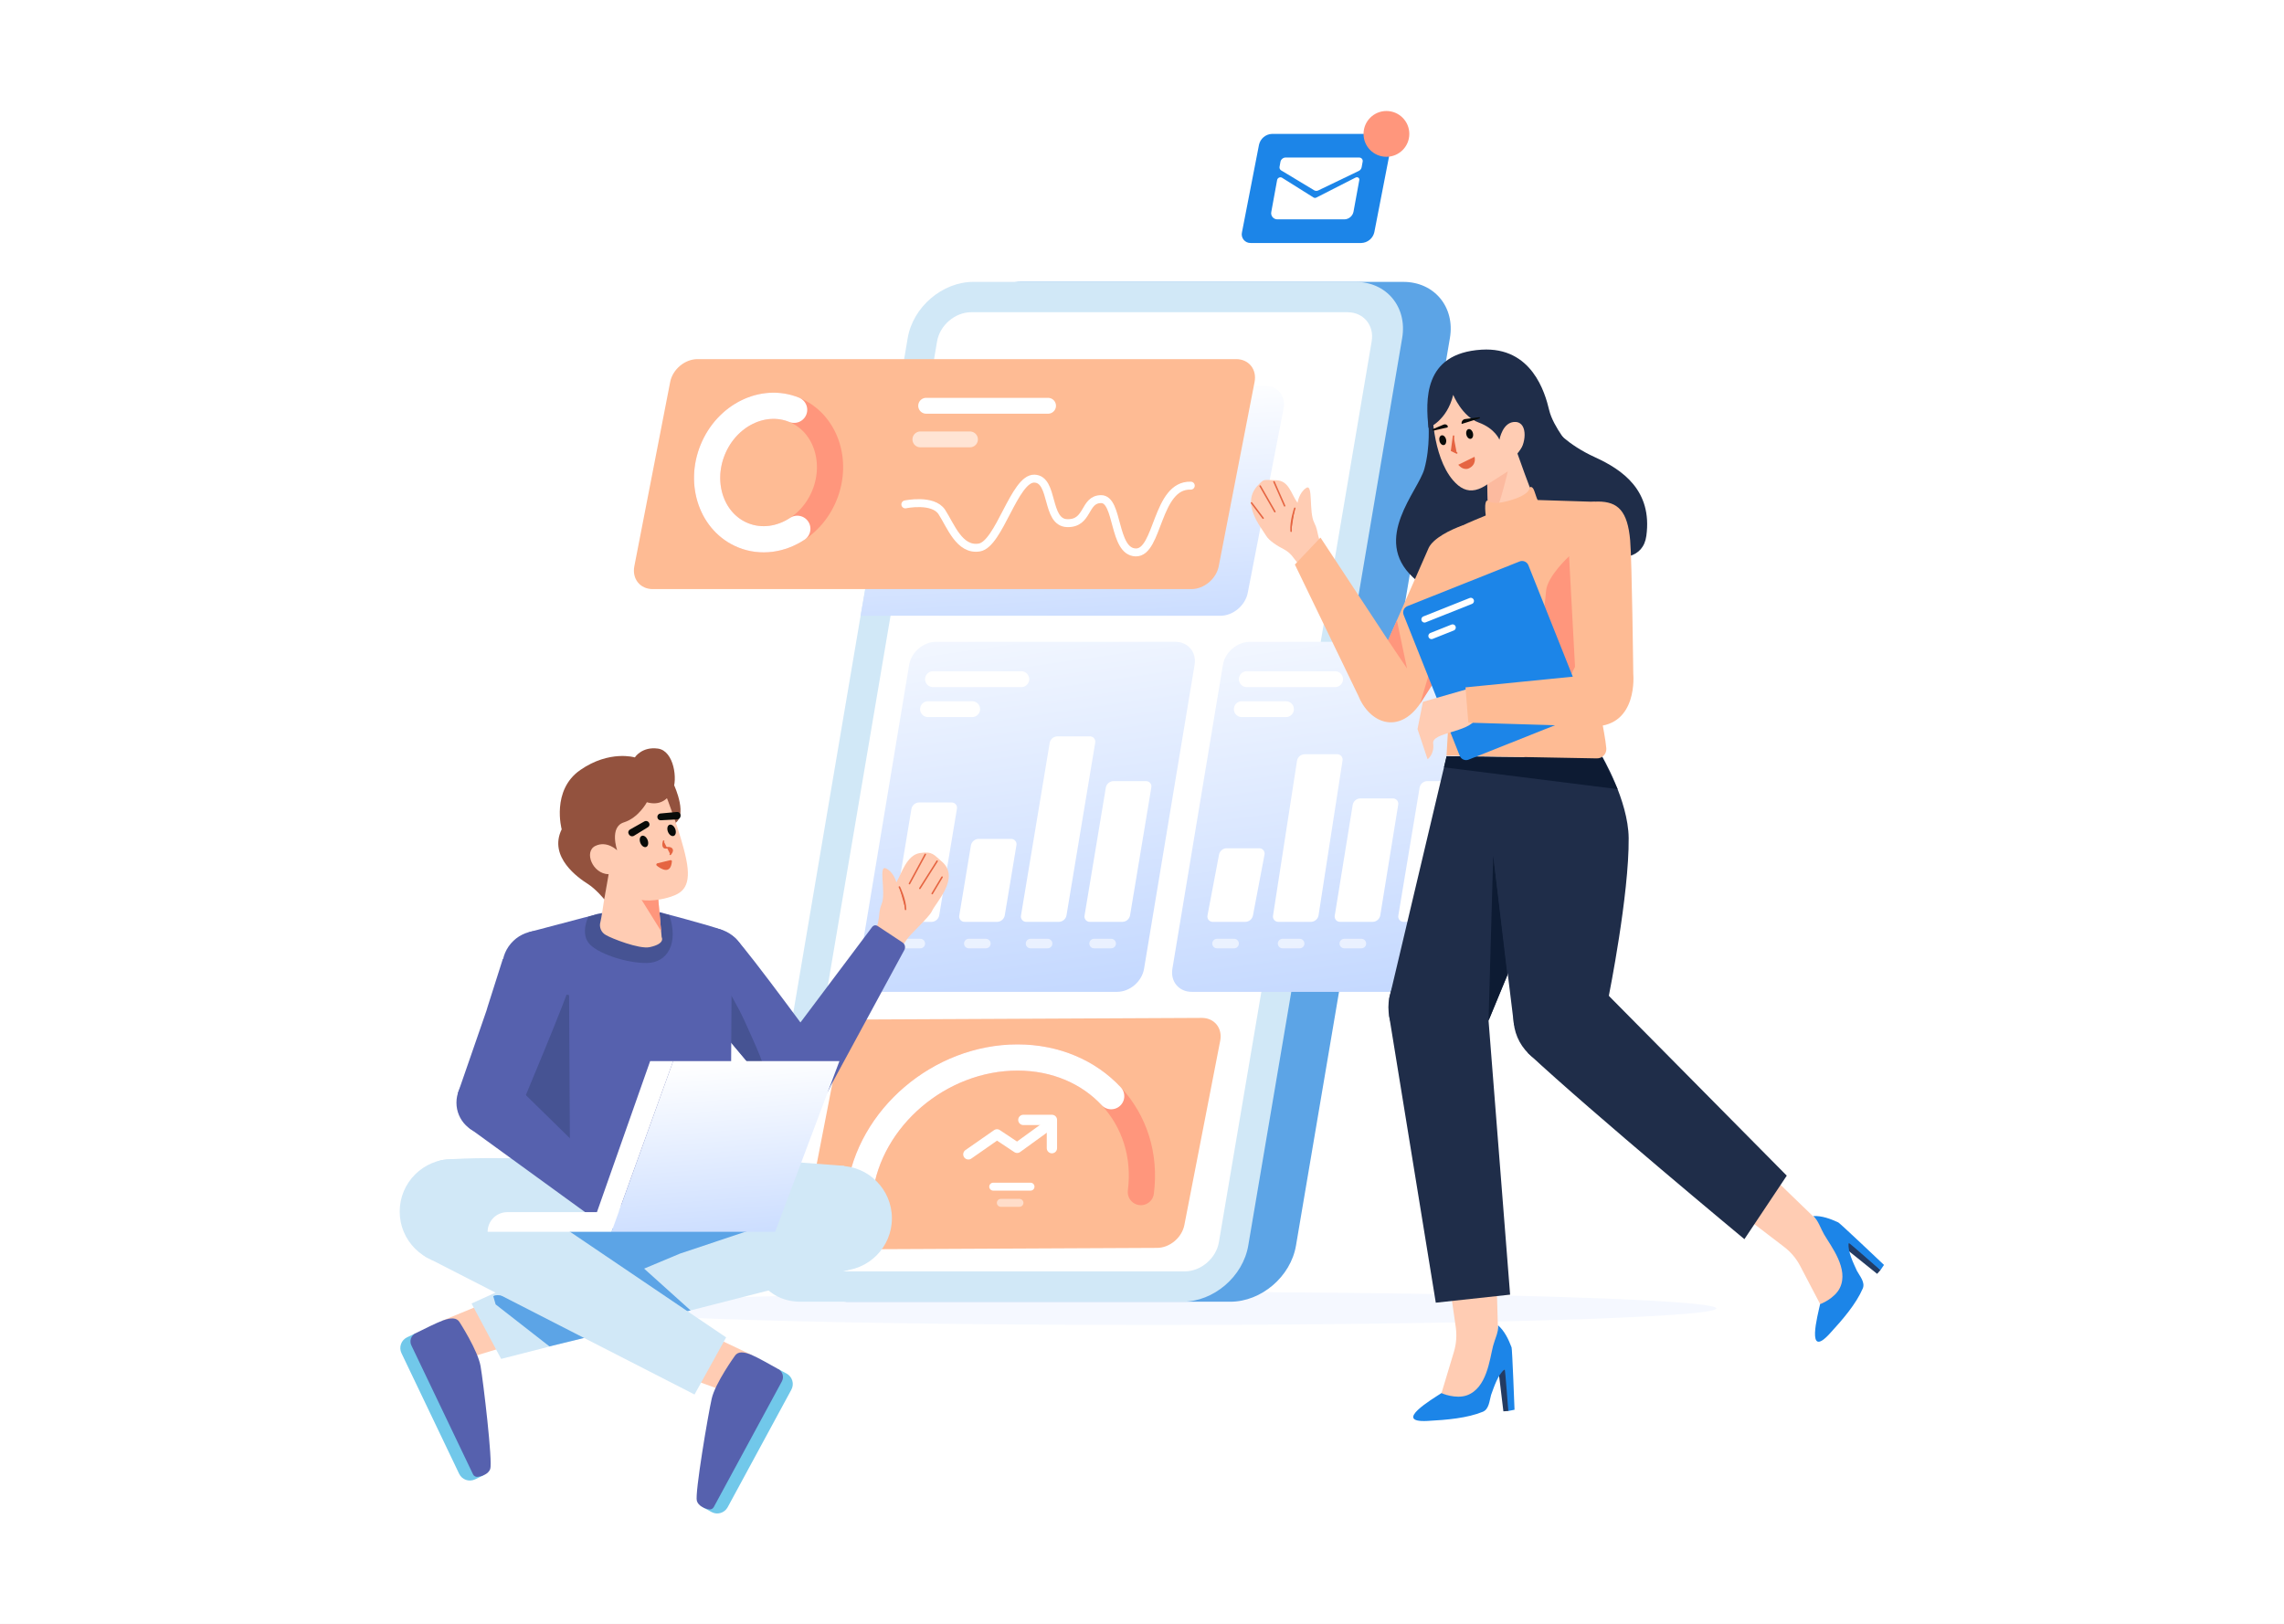
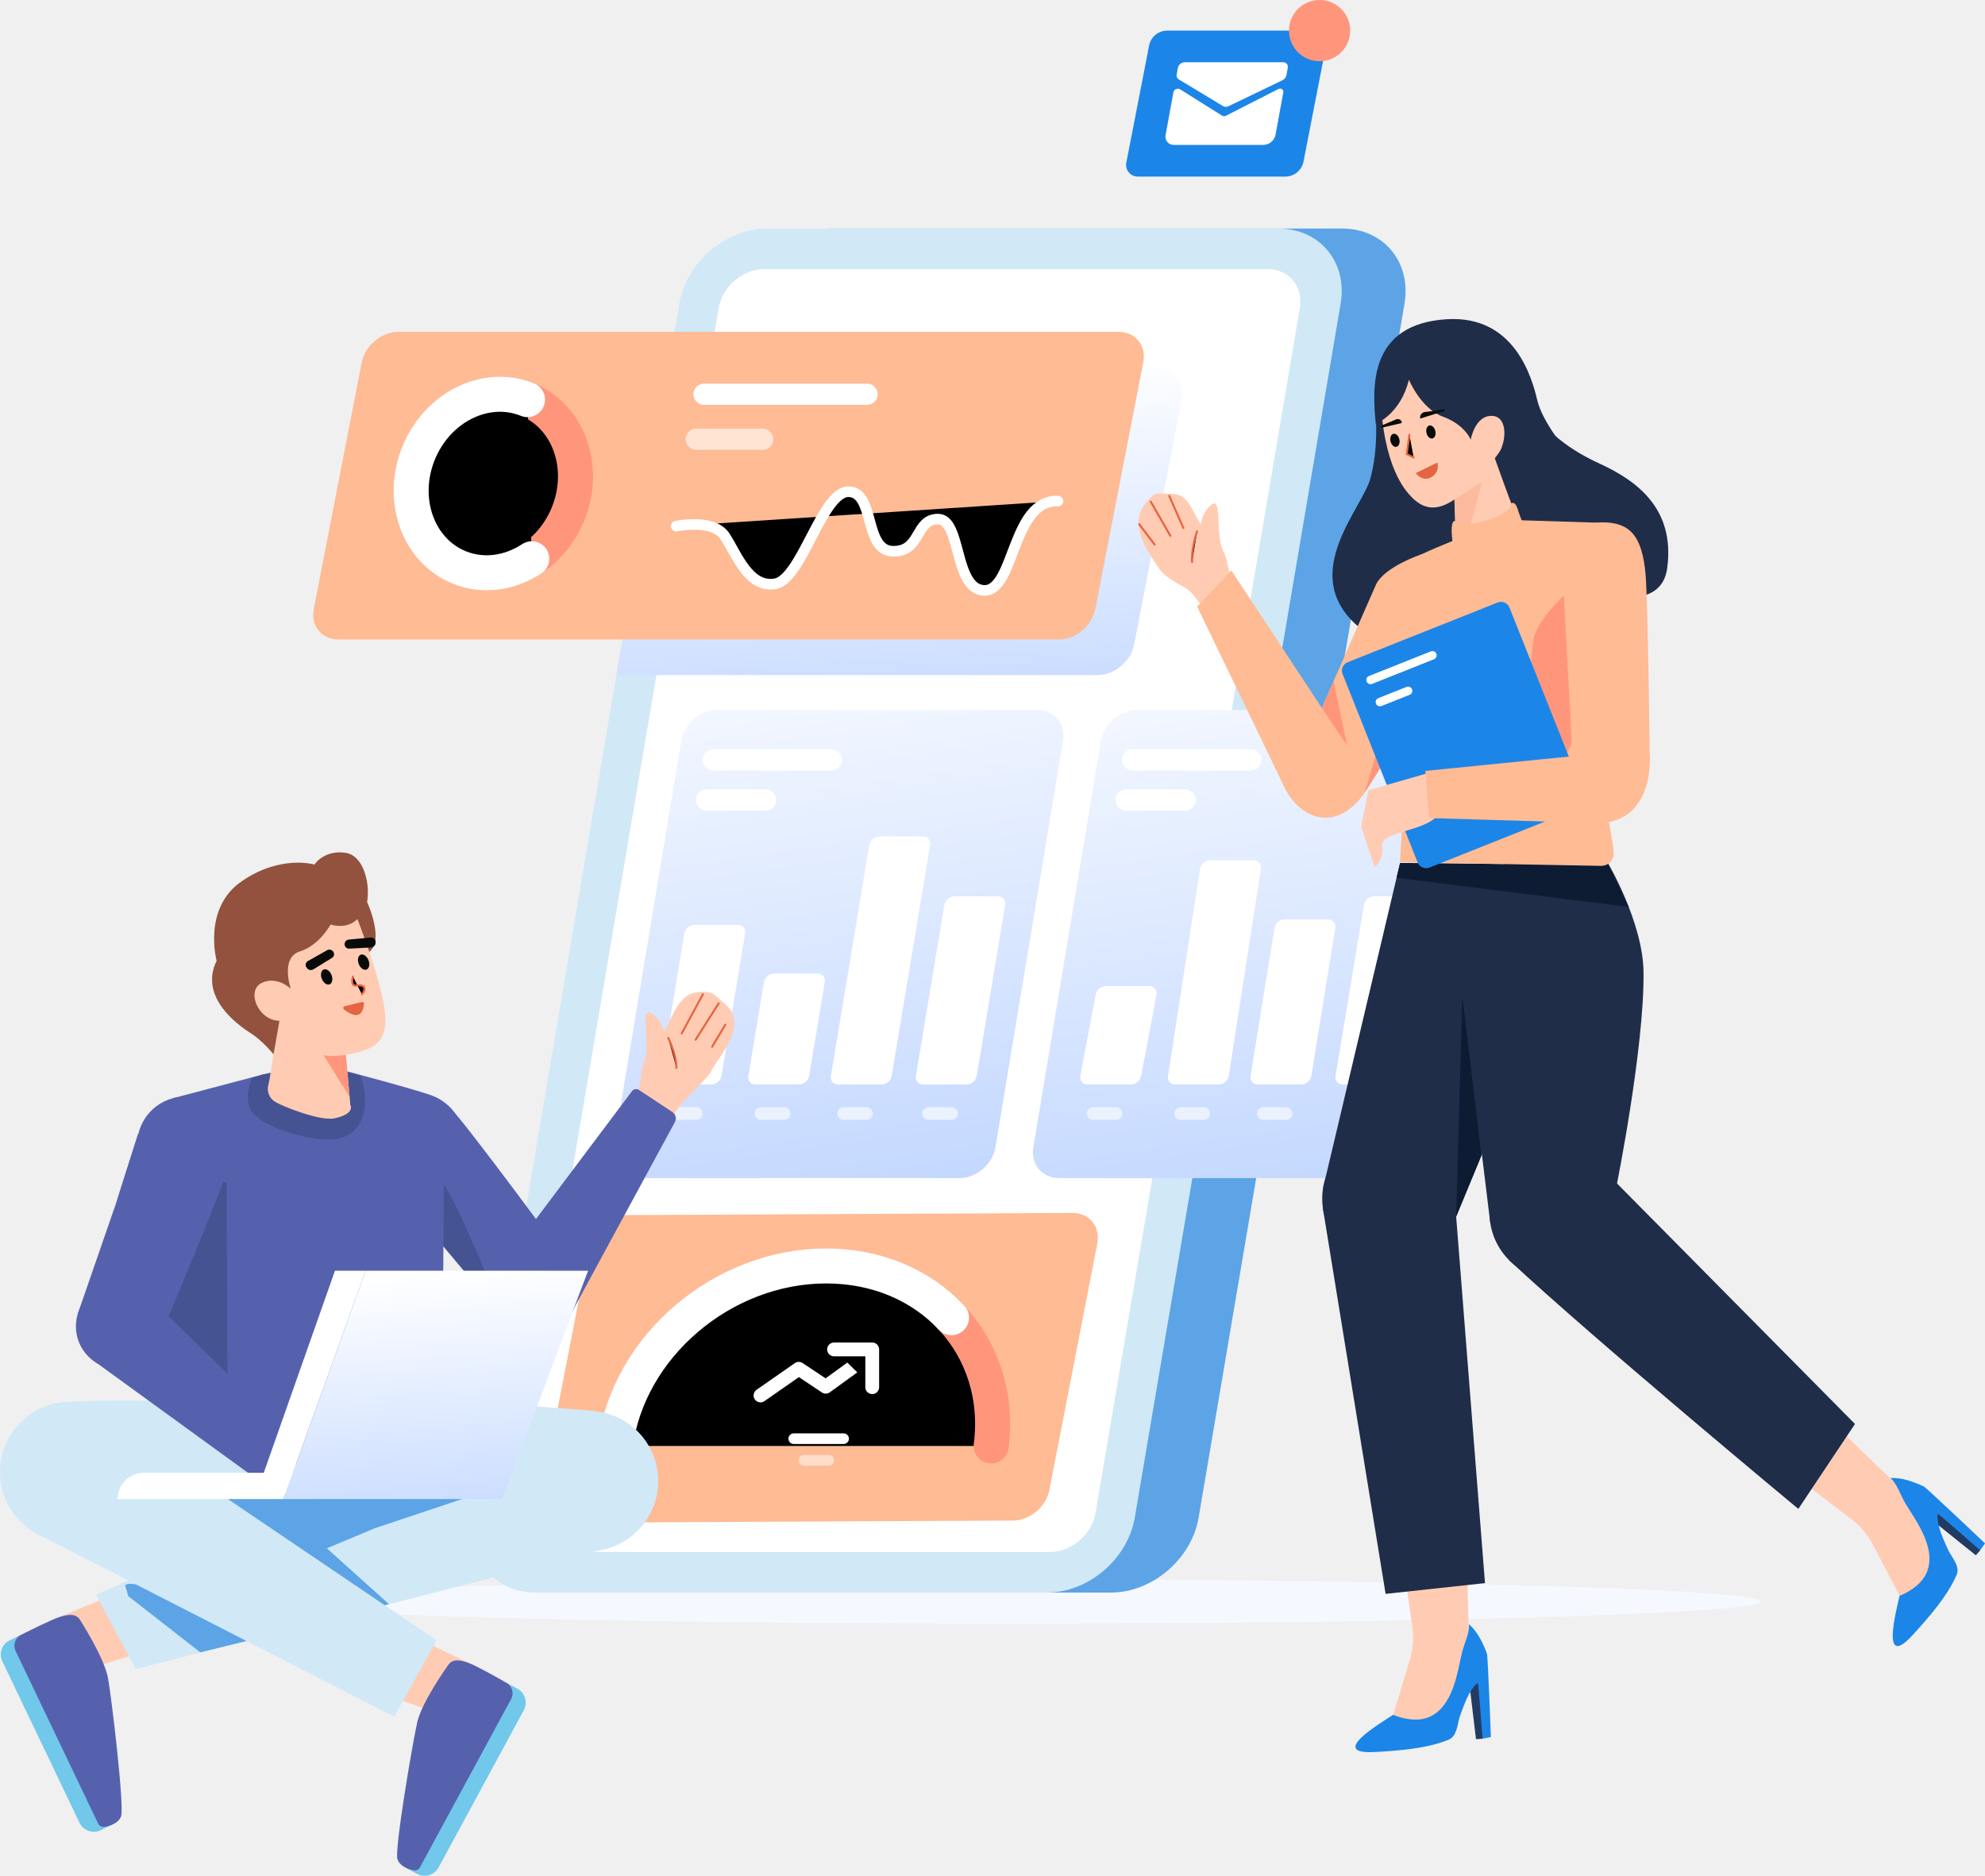
- <svg xmlns="http://www.w3.org/2000/svg" width="1440" height="1024" viewBox="0 0 1440 1024" fill="none">
-   <rect width="1440" height="1024" fill="white" />
-   <g clip-path="url(#clip0)">
+ <svg xmlns="http://www.w3.org/2000/svg" viewBox="258.319 72.704 935.805 884.422" width="935.805px" height="884.422px" preserveAspectRatio="none">
+   <defs>
+     <clipPath id="clip0">
+       <rect width="935.805" height="884.423" fill="white" transform="translate(252 70)" />
+     </clipPath>
+     <linearGradient id="paint0_linear" x1="669.415" y1="242.927" x2="687.678" y2="552.972" gradientUnits="userSpaceOnUse">
+       <stop stop-color="white" />
+       <stop offset="1" stop-color="#94B9FF" />
+     </linearGradient>
+     <linearGradient id="paint1_linear" x1="622.669" y1="334.5" x2="699.1" y2="870.254" gradientUnits="userSpaceOnUse">
+       <stop stop-color="white" />
+       <stop offset="1" stop-color="#94B9FF" />
+     </linearGradient>
+     <linearGradient id="paint2_linear" x1="820.5" y1="334.5" x2="896.93" y2="870.254" gradientUnits="userSpaceOnUse">
+       <stop stop-color="white" />
+       <stop offset="1" stop-color="#94B9FF" />
+     </linearGradient>
+     <linearGradient id="paint3_linear" x1="453.825" y1="668.89" x2="472.461" y2="898.307" gradientUnits="userSpaceOnUse">
+       <stop stop-color="white" />
+       <stop offset="1" stop-color="#94B9FF" />
+     </linearGradient>
+   </defs>
+   <g clip-path="url(#clip0)" transform="matrix(1, 0, 0, 1, 6.318632, 2.70387)" id="object-0">
    <path d="M727.196 835.554C923.203 835.554 1082.1 830.879 1082.1 825.113C1082.1 819.346 923.203 814.671 727.196 814.671C531.189 814.671 372.294 819.346 372.294 825.113C372.294 830.879 531.189 835.554 727.196 835.554Z" fill="#F5F8FF" />
    <path d="M775.693 820.889H534.726C515.181 820.889 502.023 805.044 505.337 785.499L602.386 213.148C605.7 193.602 624.232 177.757 643.777 177.757H884.744C904.289 177.757 917.447 193.602 914.133 213.148L817.084 785.499C813.77 805.044 795.238 820.889 775.693 820.889Z" fill="#5CA4E6" />
    <path d="M745.596 820.889H504.629C485.084 820.889 471.926 805.044 475.24 785.499L572.289 213.148C575.603 193.602 594.134 177.757 613.68 177.757H854.646C874.192 177.757 887.35 193.602 884.036 213.148L786.987 785.499C783.673 805.044 765.141 820.889 745.596 820.889Z" fill="#D1E8F7" />
    <path d="M746.981 801.754H509.733C499.584 801.754 492.752 793.527 494.473 783.378L590.803 215.268C592.524 205.119 602.146 196.892 612.295 196.892H849.543C859.692 196.892 866.524 205.119 864.803 215.268L768.473 783.378C766.752 793.527 757.13 801.754 746.981 801.754Z" fill="white" />
    <path d="M769.437 388.307H542.588L566.231 257.692C567.78 249.728 575.492 243.272 583.455 243.272H797.645C805.609 243.272 810.809 249.728 809.26 257.692L786.661 373.888C785.112 381.851 777.401 388.307 769.437 388.307Z" fill="url(#paint0_linear)" />
    <path d="M751.153 371.5H411.546C403.583 371.5 398.382 365.044 399.931 357.08L422.53 240.884C424.079 232.92 431.79 226.464 439.754 226.464H779.361C787.324 226.464 792.525 232.92 790.976 240.884L768.377 357.08C766.828 365.044 759.116 371.5 751.153 371.5Z" fill="#FEBB94" />
    <path d="M729.486 786.942L518.854 787.942C510.89 787.942 505.69 781.486 507.239 773.523L529.838 657.327C531.387 649.363 539.098 642.907 547.062 642.907L757.694 641.907C765.658 641.907 770.858 648.363 769.309 656.327L746.71 772.523C745.161 780.486 737.45 786.942 729.486 786.942Z" fill="#FEBB94" />
    <path d="M542.02 751.756C548.013 704.879 592.553 666.877 641.503 666.877C690.453 666.877 725.276 704.879 719.283 751.756" stroke="#FF967C" stroke-width="16.521" stroke-miterlimit="10" stroke-linecap="round" />
    <path d="M542.02 751.756C548.013 704.879 592.553 666.877 641.503 666.877C665.73 666.877 686.497 676.186 700.567 691.273" stroke="white" stroke-width="16.521" stroke-miterlimit="10" stroke-linecap="round" />
    <path d="M704.298 625.479H553.48C545.43 625.479 539.989 618.953 541.328 610.903L573.18 419.311C574.518 411.261 582.129 404.736 590.179 404.736H740.996C749.046 404.736 754.487 411.261 753.149 419.311L721.296 610.903C719.958 618.953 712.348 625.479 704.298 625.479Z" fill="url(#paint1_linear)" />
    <path d="M599.922 506.051H579.359C578.228 506.09 577.143 506.512 576.284 507.248C575.425 507.985 574.842 508.993 574.632 510.105L563.464 577.282C563.355 577.779 563.362 578.295 563.483 578.789C563.605 579.283 563.837 579.743 564.163 580.134C564.489 580.525 564.9 580.837 565.364 581.045C565.829 581.253 566.335 581.352 566.843 581.335H587.406C588.538 581.297 589.622 580.875 590.481 580.138C591.341 579.401 591.923 578.394 592.134 577.282L603.302 510.105C603.41 509.608 603.403 509.092 603.282 508.598C603.161 508.103 602.928 507.643 602.602 507.252C602.277 506.861 601.866 506.55 601.401 506.342C600.937 506.134 600.431 506.034 599.922 506.051Z" fill="white" />
    <path d="M637.44 529.036H616.877C615.745 529.074 614.661 529.496 613.802 530.233C612.942 530.97 612.36 531.977 612.149 533.089L604.802 577.282C604.694 577.779 604.701 578.295 604.822 578.789C604.943 579.283 605.176 579.743 605.502 580.134C605.828 580.525 606.238 580.837 606.703 581.045C607.167 581.253 607.673 581.352 608.182 581.335H628.745C629.876 581.297 630.961 580.875 631.82 580.138C632.679 579.401 633.262 578.394 633.472 577.282L640.819 533.089C640.928 532.592 640.921 532.076 640.8 531.582C640.678 531.088 640.446 530.628 640.12 530.237C639.794 529.846 639.383 529.534 638.919 529.326C638.454 529.118 637.948 529.019 637.44 529.036Z" fill="white" />
    <path d="M687.105 464.367H666.542C665.411 464.405 664.327 464.827 663.467 465.564C662.608 466.301 662.025 467.308 661.815 468.42L643.717 577.282C643.609 577.779 643.615 578.295 643.737 578.789C643.858 579.283 644.09 579.743 644.416 580.134C644.742 580.525 645.153 580.837 645.617 581.045C646.082 581.253 646.588 581.352 647.096 581.335H667.659C668.791 581.297 669.875 580.875 670.734 580.138C671.594 579.401 672.176 578.394 672.387 577.282L690.485 468.42C690.593 467.923 690.586 467.407 690.465 466.913C690.344 466.419 690.112 465.959 689.786 465.568C689.46 465.177 689.049 464.865 688.584 464.657C688.12 464.449 687.614 464.35 687.105 464.367Z" fill="white" />
    <path d="M722.491 492.586H701.928C700.797 492.624 699.712 493.046 698.853 493.783C697.994 494.52 697.411 495.527 697.201 496.639L683.794 577.282C683.686 577.779 683.692 578.295 683.814 578.789C683.935 579.283 684.167 579.743 684.493 580.134C684.819 580.525 685.23 580.837 685.694 581.045C686.159 581.253 686.665 581.352 687.173 581.335H707.736C708.868 581.297 709.952 580.875 710.812 580.138C711.671 579.401 712.254 578.394 712.464 577.282L725.871 496.639C725.979 496.142 725.972 495.626 725.851 495.132C725.73 494.638 725.497 494.178 725.171 493.787C724.845 493.396 724.435 493.084 723.97 492.876C723.506 492.668 723 492.569 722.491 492.586Z" fill="white" />
    <path d="M588.231 428.306H643.905" stroke="white" stroke-width="10" stroke-miterlimit="10" stroke-linecap="round" />
    <path d="M585.088 447.21H612.925" stroke="white" stroke-width="10" stroke-miterlimit="10" stroke-linecap="round" />
    <path opacity="0.6" d="M569.465 595.025H580.233" stroke="white" stroke-width="6" stroke-miterlimit="10" stroke-linecap="round" />
    <path opacity="0.6" d="M610.804 595.025H621.571" stroke="white" stroke-width="6" stroke-miterlimit="10" stroke-linecap="round" />
    <path opacity="0.6" d="M649.718 595.025H660.486" stroke="white" stroke-width="6" stroke-miterlimit="10" stroke-linecap="round" />
    <path opacity="0.6" d="M689.795 595.025H700.563" stroke="white" stroke-width="6" stroke-miterlimit="10" stroke-linecap="round" />
    <path d="M902.128 625.479H751.311C743.261 625.479 737.82 618.953 739.158 610.903L771.011 419.311C772.349 411.261 779.959 404.736 788.009 404.736H938.827C946.877 404.736 952.318 411.261 950.979 419.311L919.127 610.903C917.789 618.953 910.178 625.479 902.128 625.479Z" fill="url(#paint2_linear)" />
    <path d="M793.846 534.934H773.283C772.152 534.972 771.067 535.394 770.208 536.131C769.349 536.868 768.766 537.875 768.556 538.987L761.294 577.282C761.186 577.779 761.193 578.295 761.314 578.789C761.435 579.283 761.668 579.743 761.994 580.134C762.32 580.525 762.73 580.837 763.195 581.045C763.659 581.253 764.165 581.352 764.674 581.335H785.237C786.368 581.297 787.453 580.875 788.312 580.138C789.171 579.401 789.754 578.394 789.964 577.282L797.226 538.987C797.334 538.49 797.327 537.974 797.206 537.48C797.085 536.986 796.852 536.526 796.526 536.135C796.2 535.744 795.79 535.432 795.325 535.224C794.861 535.016 794.355 534.917 793.846 534.934Z" fill="white" />
    <path d="M843.036 475.635H822.473C821.342 475.673 820.258 476.095 819.398 476.832C818.539 477.569 817.956 478.576 817.746 479.688L802.633 577.282C802.525 577.779 802.532 578.295 802.653 578.789C802.774 579.283 803.006 579.743 803.332 580.134C803.658 580.525 804.069 580.837 804.534 581.045C804.998 581.253 805.504 581.352 806.013 581.335H826.576C827.707 581.297 828.791 580.875 829.651 580.138C830.51 579.401 831.093 578.394 831.303 577.282L846.416 479.688C846.524 479.191 846.517 478.675 846.396 478.181C846.275 477.687 846.043 477.227 845.717 476.836C845.391 476.445 844.98 476.133 844.515 475.925C844.051 475.717 843.545 475.618 843.036 475.635Z" fill="white" />
    <path d="M878.132 503.5H857.569C856.438 503.538 855.354 503.96 854.494 504.697C853.635 505.434 853.052 506.441 852.842 507.553L841.547 577.282C841.439 577.779 841.446 578.295 841.567 578.789C841.688 579.283 841.921 579.743 842.247 580.134C842.573 580.525 842.984 580.837 843.448 581.045C843.913 581.253 844.418 581.352 844.927 581.335H865.49C866.621 581.297 867.706 580.875 868.565 580.138C869.424 579.401 870.007 578.394 870.217 577.282L881.512 507.553C881.62 507.056 881.613 506.54 881.492 506.046C881.371 505.552 881.139 505.092 880.813 504.701C880.487 504.31 880.076 503.998 879.611 503.79C879.147 503.582 878.641 503.483 878.132 503.5Z" fill="white" />
    <path d="M920.322 492.586H899.759C898.627 492.624 897.543 493.046 896.684 493.783C895.824 494.52 895.242 495.527 895.031 496.639L881.625 577.282C881.516 577.779 881.523 578.295 881.644 578.789C881.765 579.283 881.998 579.743 882.324 580.134C882.65 580.525 883.061 580.837 883.525 581.045C883.99 581.253 884.495 581.352 885.004 581.335H905.567C906.698 581.297 907.783 580.875 908.642 580.138C909.501 579.401 910.084 578.394 910.294 577.282L923.701 496.639C923.809 496.142 923.803 495.626 923.682 495.132C923.56 494.638 923.328 494.178 923.002 493.787C922.676 493.396 922.265 493.084 921.801 492.876C921.336 492.668 920.83 492.569 920.322 492.586Z" fill="white" />
    <path d="M786.062 428.306H841.735" stroke="white" stroke-width="10" stroke-miterlimit="10" stroke-linecap="round" />
    <path d="M782.919 447.21H810.756" stroke="white" stroke-width="10" stroke-miterlimit="10" stroke-linecap="round" />
    <path opacity="0.6" d="M767.296 595.025H778.063" stroke="white" stroke-width="6" stroke-miterlimit="10" stroke-linecap="round" />
    <path opacity="0.6" d="M808.635 595.025H819.402" stroke="white" stroke-width="6" stroke-miterlimit="10" stroke-linecap="round" />
    <path opacity="0.6" d="M847.549 595.025H858.317" stroke="white" stroke-width="6" stroke-miterlimit="10" stroke-linecap="round" />
    <path opacity="0.6" d="M887.626 595.025H898.394" stroke="white" stroke-width="6" stroke-miterlimit="10" stroke-linecap="round" />
    <path d="M261.956 840.799L304.782 930.39L299.471 932.929C297.678 933.786 295.619 933.896 293.746 933.234C291.873 932.573 290.339 931.194 289.483 929.402L253.116 853.327C252.26 851.534 252.15 849.475 252.811 847.602C253.473 845.729 254.851 844.195 256.644 843.338L261.956 840.799L261.956 840.799Z" fill="#71C8EA" />
    <path d="M308.581 820.569L279.025 832.787L295.606 856.235L321.808 848.24L308.581 820.569Z" fill="#FFCCB3" />
    <path d="M289.702 833.723C289.702 833.723 301.241 851.545 302.982 861.504C304.723 871.462 310.684 921.836 309.08 926.377C307.927 929.641 303.739 931.042 301.082 931.338C300.499 931.4 299.911 931.279 299.4 930.992C298.889 930.705 298.479 930.266 298.229 929.736L259.354 848.411C258.704 847.054 258.613 845.497 259.099 844.074C259.586 842.65 260.611 841.475 261.956 840.799C267.334 838.097 275.561 834.048 279.025 832.787C284.379 830.838 287.913 830.85 289.702 833.723Z" fill="#5661AE" />
    <path d="M498.929 876.359L458.766 950.499C457.819 952.246 456.218 953.545 454.314 954.111C452.41 954.677 450.359 954.464 448.612 953.517L443.435 950.713L490.735 863.401L495.911 866.205C497.658 867.151 498.957 868.752 499.523 870.657C500.089 872.561 499.876 874.612 498.929 876.359Z" fill="#71C8EA" />
    <path d="M445.191 840.84L474.092 854.536L456.347 877.116L430.582 867.807L445.191 840.84Z" fill="#FFCCB3" />
    <path d="M463.381 854.931C463.381 854.931 450.956 872.147 448.714 882.005C446.473 891.863 437.974 941.871 439.346 946.488C440.332 949.806 444.444 951.416 447.083 951.846C447.662 951.938 448.255 951.847 448.78 951.586C449.305 951.325 449.736 950.907 450.013 950.391L492.949 871.134C493.666 869.812 493.836 868.261 493.422 866.815C493.008 865.369 492.043 864.143 490.735 863.401C485.5 860.43 477.487 855.97 474.092 854.536C468.843 852.319 465.313 852.153 463.381 854.931Z" fill="#5661AE" />
    <path d="M532.26 735.227C532.26 735.227 543.324 790.17 534.738 800.936L315.953 856.958L297.296 822.011L425.057 764.036L450.644 728.966L532.26 735.227Z" fill="#D1E8F7" />
    <path d="M476.896 774.432L428.624 790.577L406.099 800.022L435.391 826.375L409.203 832.291L337.772 774.432H476.896Z" fill="#5CA4E6" />
    <path d="M311.005 817.428L312.49 822.588L346.41 849.064L378.273 841.289C378.273 841.289 316.806 812.037 311.005 817.428Z" fill="#5CA4E6" />
    <path d="M372.411 732.022C372.411 732.022 310.546 728.666 279.882 731.362C260.137 733.097 253.019 783.624 268.776 792.816L437.882 879.402L457.81 843.393L348.721 769.551L426.766 758.573L372.411 732.022Z" fill="#D1E8F7" />
    <path d="M285.082 797.118C303.352 797.118 318.163 782.307 318.163 764.036C318.163 745.766 303.352 730.954 285.082 730.954C266.811 730.954 252 745.766 252 764.036C252 782.307 266.811 797.118 285.082 797.118Z" fill="#D1E8F7" />
    <path d="M529.242 801.39C547.512 801.39 562.323 786.579 562.323 768.309C562.323 750.038 547.512 735.227 529.242 735.227C510.971 735.227 496.16 750.038 496.16 768.309C496.16 786.579 510.971 801.39 529.242 801.39Z" fill="#D1E8F7" />
    <path d="M438.62 612.202C435.135 594.997 443.331 595.44 446.059 592.705C446.059 592.705 456.291 584.267 464.088 592.132C472.341 600.452 519.65 665.083 519.65 665.083L490.049 692.308L484.485 685.668L470.072 668.478L454.656 650.106L452.741 648.015L431.945 624.46C431.945 624.46 440.591 621.26 438.62 612.202Z" fill="#5661AE" />
    <path d="M455.036 629.48C466.95 625.49 473.372 612.598 469.382 600.684C465.392 588.771 452.5 582.348 440.586 586.338C428.673 590.329 422.25 603.221 426.241 615.134C430.231 627.047 443.123 633.47 455.036 629.48Z" fill="#5661AE" />
    <path d="M453.014 647.923C452.417 644.327 451.223 637.135 449.938 630.58L443.109 598.855C443.109 598.855 461.451 625.965 469.902 644.848C476.16 658.999 483.42 673.422 484.621 685.622L470.209 668.433L454.793 650.061L453.014 647.923Z" fill="#465393" />
    <path d="M549.217 592.32C556.251 579.49 552.871 577.312 555.863 570.013C558.811 562.89 553.577 545.233 558.588 547.641C563.598 550.048 565.149 556.447 565.149 556.447C568.576 550.384 571.732 539.23 579.935 537.953C588.14 536.677 588.866 539.259 593.516 543.075C605.887 553.368 590.112 568.837 587.479 574.727C585.785 578.42 573.338 589.677 571.959 592.137L565.694 601.225L549.217 592.32Z" fill="#FFCCB3" />
    <path d="M573.386 557.242L583.383 538.785L573.386 557.242Z" fill="#E56441" />
    <path d="M573.386 557.242L583.383 538.785" stroke="#E56441" stroke-width="0.947" stroke-linecap="round" />
    <path d="M579.936 560.231L590.832 543.041L579.936 560.231Z" fill="#E56441" />
    <path d="M579.936 560.231L590.832 543.041" stroke="#E56441" stroke-width="0.947" stroke-linecap="round" />
    <path d="M587.718 563.535L593.945 553.125L587.718 563.535Z" fill="#E56441" />
    <path d="M587.718 563.535L593.945 553.125" stroke="#E56441" stroke-width="0.947" stroke-linecap="round" />
    <path d="M570.916 573.49C570.863 567.099 567.028 559.366 567.028 559.366L570.916 573.49Z" fill="#E56441" />
    <path d="M570.916 573.49C570.863 567.099 567.028 559.366 567.028 559.366" stroke="#E56441" stroke-width="0.947" stroke-linecap="round" />
    <path d="M489.798 664.568L549.991 584.409C550.374 583.938 550.919 583.626 551.519 583.532C552.119 583.439 552.733 583.571 553.241 583.903L569.003 594.327C569.752 594.834 570.285 595.602 570.5 596.481C570.715 597.36 570.595 598.287 570.164 599.083L521.758 688.352L489.798 664.568Z" fill="#5661AE" />
    <path d="M504.423 698.426C515.556 698.426 524.581 689.401 524.581 678.268C524.581 667.136 515.556 658.111 504.423 658.111C493.291 658.111 484.266 667.136 484.266 678.268C484.266 689.401 493.291 698.426 504.423 698.426Z" fill="#5661AE" />
    <path d="M415.037 574.986C415.037 574.986 448.816 583.925 454.614 586.244C460.413 588.564 460.799 597.841 461.186 604.413C461.572 610.985 460.274 758.573 460.274 758.573L385.518 755.698L329.612 722.973C329.612 722.973 332.043 605.867 332.816 600.455C333.589 595.043 327.514 590.383 334.099 587.658L376.429 576.476L415.037 574.986Z" fill="#5661AE" />
    <path d="M358.784 627.562L359.386 736.606L327.248 700.786L342.797 624.169L358.784 627.562Z" fill="#465393" />
    <path d="M370.916 578.143C370.916 578.143 366.134 587.76 370.916 594.394C375.698 601.028 394.842 607.473 407.921 607.283C420.999 607.094 427.929 594.624 422 577.166L400.339 571.081L376.429 576.476L370.916 578.143Z" fill="#465393" />
    <path d="M425.058 495.259C425.058 495.259 434.476 515.582 424.431 519.78C414.386 523.978 415.556 496.245 425.058 495.259Z" fill="#93523E" />
    <path d="M414.434 560.291L417.159 591.015C417.159 591.015 419.771 595.134 409.598 597.297C403.054 598.688 385.432 591.745 382.013 589.662C380.559 588.89 379.42 587.636 378.792 586.115C378.164 584.593 378.086 582.901 378.571 581.328C379.61 577.568 383.916 546.246 383.916 546.246L414.434 560.291Z" fill="#FFCCB3" />
    <path d="M414.959 566.214L398.727 558.195L416.823 587.227L414.959 566.214Z" fill="#FF967C" />
    <path d="M419.649 501.14C419.649 501.14 429.175 525.031 432.63 541.79C436.116 558.699 430.554 562.922 423.215 565.408C417.426 567.37 408.182 568.934 401.894 566.965C390.427 563.375 379.209 553.014 376.526 550.886C372.372 547.591 368.271 532.645 374.359 524.19C380.448 515.734 404.437 489.162 419.649 501.14Z" fill="#FFCCB3" />
    <path d="M407.385 534.116C408.652 533.617 409.062 531.646 408.301 529.712C407.54 527.778 405.897 526.615 404.63 527.113C403.363 527.612 402.953 529.583 403.713 531.517C404.474 533.451 406.118 534.614 407.385 534.116Z" fill="#080B09" />
    <path d="M424.797 527.138C426.064 526.64 426.474 524.668 425.713 522.735C424.953 520.801 423.309 519.638 422.042 520.136C420.775 520.635 420.365 522.606 421.126 524.54C421.886 526.473 423.53 527.637 424.797 527.138Z" fill="#080B09" />
    <path d="M418.411 530.437C418.411 530.437 416.864 535.119 420.116 534.663C423.207 534.121 425.305 535.648 422.604 538.785" fill="#E56441" />
    <path d="M418.411 530.437C418.411 530.437 416.864 535.119 420.116 534.663C423.207 534.121 425.305 535.648 422.604 538.785" stroke="#E56441" stroke-width="0.947" stroke-linecap="round" />
    <path d="M422.755 542.924L422.771 542.921L422.787 542.916C422.832 542.902 422.88 542.901 422.925 542.912C422.971 542.922 423.013 542.945 423.047 542.978C423.081 543.011 423.106 543.052 423.119 543.097C423.131 543.143 423.132 543.191 423.12 543.236L423.11 543.275L423.106 543.315C422.907 545.364 422.397 546.582 421.778 547.266C421.18 547.928 420.43 548.148 419.579 548.083C418.706 548.016 417.747 547.648 416.818 547.143C415.9 546.644 415.047 546.031 414.388 545.505C414.343 545.463 414.31 545.411 414.292 545.352C414.272 545.291 414.27 545.225 414.286 545.162C414.301 545.1 414.334 545.042 414.379 544.997C414.425 544.951 414.482 544.919 414.545 544.904L414.545 544.904L414.55 544.903C417.064 544.266 420.856 543.372 422.755 542.924Z" fill="#E56441" stroke="#E56441" />
    <path d="M396.354 525.93L396.592 526.264C396.897 526.781 397.394 527.157 397.975 527.309C398.555 527.461 399.173 527.377 399.692 527.076L408.479 521.662C408.915 521.418 409.243 521.018 409.399 520.543C409.554 520.068 409.526 519.552 409.319 519.097C409.205 518.812 409.033 518.555 408.812 518.342C408.592 518.129 408.329 517.965 408.04 517.861C407.752 517.757 407.445 517.716 407.139 517.739C406.833 517.763 406.536 517.851 406.267 517.998L397.242 523.078C396.993 523.204 396.772 523.378 396.591 523.59C396.411 523.803 396.275 524.049 396.193 524.316C396.11 524.582 396.081 524.862 396.109 525.139C396.137 525.416 396.22 525.685 396.354 525.93Z" fill="#080B09" />
    <path d="M426.709 512.047L416.397 513.002C416.092 513.034 415.797 513.131 415.532 513.285C415.267 513.439 415.038 513.648 414.86 513.898C414.682 514.147 414.559 514.431 414.499 514.732C414.439 515.033 414.443 515.343 414.511 515.641C414.6 516.133 414.87 516.574 415.268 516.876C415.667 517.179 416.164 517.32 416.662 517.273L426.968 516.728C427.566 516.68 428.122 516.398 428.513 515.943C428.904 515.487 429.099 514.896 429.055 514.297L429.062 513.887C429.033 513.609 428.948 513.341 428.813 513.097C428.678 512.853 428.495 512.639 428.276 512.467C428.056 512.295 427.804 512.17 427.535 512.097C427.266 512.025 426.985 512.008 426.709 512.047Z" fill="#080B09" />
    <path d="M407.826 505.907C407.826 505.907 402.679 515.701 393.341 518.605C384.003 521.51 389.106 536.248 389.106 536.248C389.106 536.248 382.703 529.878 375.343 533.464C367.982 537.049 373.569 551.121 383.738 551.3L380.972 567.134C380.972 567.134 375.822 560.721 370.406 557.289C364.989 553.857 345.532 540.536 354.127 522.991C354.127 522.991 347.402 498.356 365.846 485.583C384.29 472.811 400.254 477.631 400.254 477.631C400.254 477.631 404.651 470.656 414.843 472.08C425.035 473.505 427.385 491.883 424.01 498.53C420.635 505.177 415.135 508.002 407.826 505.907Z" fill="#93523E" />
    <path d="M330.984 604.1C343.955 592.27 347.785 599.529 351.534 600.464C351.534 600.464 364.03 604.907 361.288 615.638C358.39 626.993 327.248 700.786 327.248 700.786L288.683 689.378L291.521 681.193L298.863 659.997L306.705 637.332L307.515 634.614L317.039 604.671C317.039 604.671 324.226 610.444 330.984 604.1Z" fill="#5661AE" />
    <path d="M356.671 624.574C364.842 615.029 363.728 600.669 354.184 592.498C344.64 584.327 330.279 585.441 322.109 594.985C313.938 604.529 315.051 618.89 324.596 627.061C334.14 635.231 348.5 634.118 356.671 624.574Z" fill="#5661AE" />
    <path d="M323.43 682.661L395.028 752.821C395.445 753.263 395.683 753.844 395.697 754.451C395.711 755.058 395.5 755.649 395.104 756.11L382.709 770.372C382.108 771.049 381.277 771.477 380.377 771.575C379.478 771.673 378.574 771.433 377.842 770.902L295.671 711.236L323.43 682.661Z" fill="#5661AE" />
    <path d="M307.934 715.526C319.067 715.526 328.092 706.502 328.092 695.369C328.092 684.236 319.067 675.212 307.934 675.212C296.802 675.212 287.777 684.236 287.777 695.369C287.777 706.502 296.802 715.526 307.934 715.526Z" fill="#5661AE" />
    <path d="M424.418 669.146L385.561 776.799H307.433C307.433 773.512 308.739 770.359 311.063 768.035C313.388 765.71 316.54 764.405 319.827 764.405H376.35L409.903 669.146H424.418Z" fill="white" />
    <path d="M424.418 669.146H529.242L488.702 776.799H385.561L424.418 669.146Z" fill="url(#paint3_linear)" />
    <path d="M570.787 318.068C570.787 318.068 588.253 314.389 593.793 322.883C599.333 331.377 604.873 347.334 617.43 345.265C629.987 343.196 639.589 301.462 652.146 301.832C664.703 302.201 659.163 329.531 672.828 329.9C686.493 330.269 683.169 314.758 694.249 314.758C705.329 314.758 701.635 347.997 716.039 348.366C730.443 348.736 728.965 305.525 750.755 306.263" stroke="white" stroke-width="5" stroke-miterlimit="10" stroke-linecap="round" />
    <path d="M519.801 312.326C528.696 290.477 520.132 266.343 500.673 258.421C481.214 250.499 458.229 261.789 449.334 283.638C440.439 305.487 449.003 329.621 468.462 337.543C487.921 345.465 510.907 334.175 519.801 312.326Z" stroke="#FF967C" stroke-width="16.521" stroke-miterlimit="10" stroke-linecap="round" />
    <path d="M502.686 333.468C492.419 340.24 479.838 342.174 468.462 337.543C449.003 329.621 440.439 305.487 449.334 283.638C458.229 261.789 481.214 250.499 500.673 258.421" stroke="white" stroke-width="16.521" stroke-miterlimit="10" stroke-linecap="round" />
    <path d="M583.915 255.889H660.771" stroke="white" stroke-width="10" stroke-miterlimit="10" stroke-linecap="round" />
    <path opacity="0.6" d="M580.273 277.089H611.542" stroke="white" stroke-width="10" stroke-miterlimit="10" stroke-linecap="round" />
    <path d="M1165.78 782.813C1165.56 782.837 1165.46 782.96 1165.58 783.059C1165.48 783.181 1165.48 783.181 1165.51 783.403C1165.04 784.927 1164.71 786.49 1164.52 788.073L1183.48 803.312L1185.58 800.953C1185.58 800.953 1178.58 792.296 1175.96 789.778C1174.83 788.668 1173.82 787.656 1172.81 786.645C1171.93 785.732 1171.14 784.696 1170.38 783.882C1169.32 782.427 1166.25 782.986 1166.22 782.764C1166.1 782.666 1165.78 782.813 1165.78 782.813Z" fill="#233B62" />
    <path d="M1022.41 650.402L1040.72 668.145L1143.09 767.005L1144.96 768.708L1145.77 769.965L1145.89 770.064L1160.39 792.034L1162.01 794.548L1162.55 795.386L1172.36 810.353L1164.28 814.373L1161.94 815.525L1158.64 817.118L1153.43 819.815L1153.34 819.937L1147.81 822.781L1147.54 822.362L1134.94 798.279C1132.5 793.627 1129.07 789.562 1124.9 786.365L1013.58 701.15L992.422 684.951L1022.41 650.402Z" fill="#FFCCB3" />
    <path d="M1158.99 770.881C1154.08 768.602 1148.57 766.564 1143.19 766.882C1146.43 769.724 1147.91 774.782 1150.06 778.469C1154.47 786.058 1165.78 800.162 1160 812.147C1156.75 818.882 1147.67 822.46 1147.54 822.361C1146.02 829.278 1138.49 857.432 1153.51 841.112C1161.9 831.998 1170.22 822.262 1174.4 812.598C1176.12 808.636 1172.49 804.684 1170.71 801.339C1168.43 796.277 1165.03 789.573 1165.46 783.969L1165.55 783.846C1165.8 783.459 1185.25 800.871 1185.58 800.953C1186.25 799.871 1187.81 797.684 1187.81 797.684C1187.81 797.684 1159.92 771.228 1158.99 770.881Z" fill="#1C85E8" />
    <path d="M949.52 862.977C949.345 862.839 949.188 862.858 949.207 863.014C949.051 863.033 949.051 863.033 948.913 863.209C947.514 863.972 946.185 864.859 944.943 865.858L947.841 890.012L950.99 889.793C950.99 889.793 952.043 878.711 951.924 875.073C951.893 873.489 951.88 872.062 951.867 870.634C951.874 869.363 952.037 868.073 952.062 866.959C952.325 865.181 949.733 863.428 949.871 863.252C949.852 863.096 949.52 862.977 949.52 862.977Z" fill="#233B62" />
    <path d="M939.635 668.071L940.31 693.553L944.355 835.81L944.5 838.333L944.199 839.798L944.218 839.955L939.22 865.8L938.62 868.73L938.419 869.707L934.969 887.269L926.378 884.489L923.899 883.675L920.425 882.504L914.821 880.795L914.665 880.813L908.729 878.985L908.83 878.496L916.663 852.47C918.168 847.434 918.561 842.132 917.815 836.93L897.835 698.173L894.035 671.794L939.635 668.071Z" fill="#FFCCB3" />
    <path d="M953.008 849.697C951.094 844.637 948.582 839.329 944.512 835.791C944.844 840.093 942.364 844.743 941.318 848.877C939.166 857.388 937.389 875.38 924.876 879.906C917.845 882.449 908.848 878.653 908.829 878.496C902.906 882.377 877.831 897.233 899.981 896.071C912.351 895.422 925.108 894.282 934.856 890.3C938.853 888.667 939.024 883.305 940.09 879.669C942.002 874.457 944.254 867.283 948.48 863.578L948.637 863.559C949.085 863.455 950.811 889.503 950.99 889.793C952.224 889.486 954.866 889.01 954.866 889.01C954.866 889.01 953.433 850.599 953.008 849.697Z" fill="#1C85E8" />
    <path d="M912.054 476.878L875.865 629.698L875.799 640.547L905.226 821.501L952.08 816.429L938.488 643.608L975.765 553.437L968.229 479.491L912.054 476.878Z" fill="#1F2D49" />
    <path d="M906.988 666.816C924.464 666.816 938.632 652.649 938.632 635.172C938.632 617.696 924.464 603.528 906.988 603.528C889.511 603.528 875.344 617.696 875.344 635.172C875.344 652.649 889.511 666.816 906.988 666.816Z" fill="#1F2D49" />
    <path d="M950.365 614.879L941.44 539.374L938.488 643.608L950.365 614.879Z" fill="#0D1B33" />
    <path d="M1009.74 476.401C1009.74 476.401 1026.61 504.747 1026.83 528.485C1027.17 564.113 1014.32 627.996 1014.32 627.996L1126.51 741.393L1099.8 781.44C1099.8 781.44 1004.07 702.009 963.565 664.28L954.492 645.911L941.44 539.374L961.39 476.401H1009.74Z" fill="#1F2D49" />
    <path d="M912.054 476.878L1010.32 477.888L1019.87 497.65L910.394 483.891L912.054 476.878Z" fill="#0D1B33" />
    <path d="M985.854 673.463C1003.33 673.463 1017.5 659.296 1017.5 641.819C1017.5 624.343 1003.33 610.175 985.854 610.175C968.377 610.175 954.21 624.343 954.21 641.819C954.21 659.296 968.377 673.463 985.854 673.463Z" fill="#1F2D49" />
    <path d="M900.583 266.878C900.583 266.878 901.902 281.567 898.026 295.687C894.15 309.807 864.803 339.707 890.828 364.071C916.853 388.434 948.691 323.096 948.691 323.096L938.724 292.918L904.258 257.06L900.583 266.878Z" fill="#1F2D49" />
    <path d="M979.984 270.307C979.984 270.307 987.794 280.229 1005.59 288.339C1023.05 296.298 1041.85 309.38 1037.98 337.896C1034.1 366.412 982.482 344.264 967.317 327.929C952.152 311.595 954.239 282.431 954.239 282.431L979.984 270.307Z" fill="#1F2D49" />
    <path d="M940.062 323.74C940.062 323.74 920.252 331.578 917.228 333.997C914.204 336.417 911.332 356.164 906.19 365.539C901.049 374.915 893.527 392.22 904.513 408.116C915.499 424.011 914.331 436.633 914.331 436.633L911.993 476.507L1006.67 478.252C1007.51 478.279 1008.34 478.127 1009.11 477.809C1009.88 477.491 1010.57 477.012 1011.15 476.405C1011.72 475.799 1012.15 475.077 1012.43 474.289C1012.7 473.501 1012.8 472.663 1012.73 471.833C1011.68 460.207 1006.87 443.881 1006.49 425.369C1005.98 400.281 1005.6 316.453 1005.6 316.453L964.352 315.158C956.044 316.591 940.062 323.74 940.062 323.74Z" fill="#FEBB94" />
    <path d="M989.364 350.72C989.364 350.72 975.566 363.301 974.754 372.635C973.943 381.969 972.066 407.994 954.333 410.59C932.598 413.772 926.909 416.87 936.985 419.305C947.06 421.74 969.928 417.795 969.928 428.233C969.928 435.662 978.812 441.219 983.277 437.161C987.741 433.103 1023.3 371.417 989.364 350.72Z" fill="#FF967C" />
    <path d="M822.953 361.265L815.473 351.69C813.907 349.449 811.825 347.617 809.402 346.35C805.721 344.507 800.078 341.069 798.117 337.633C794.867 332.171 782.059 317.418 793.169 305.951C797.282 301.719 796.254 302.72 804.475 302.847C812.696 302.973 813.958 311.504 818.066 317.088C818.066 317.088 818.989 310.647 823.53 307.704C828.072 304.761 825.058 322.736 828.552 329.548C832.045 336.36 829.222 338.935 837.499 350.903L822.953 361.265Z" fill="#FFCCB3" />
    <path d="M803.224 303.83L809.905 318.987L803.224 303.83Z" fill="#E56441" />
    <path d="M803.224 303.83L809.905 318.987" stroke="#E56441" stroke-width="0.947" stroke-linecap="round" />
    <path d="M794.511 306.525L803.768 322.665L794.511 306.525Z" fill="#E56441" />
    <path d="M794.511 306.525L803.768 322.665" stroke="#E56441" stroke-width="0.947" stroke-linecap="round" />
    <path d="M789.045 317.137L796.342 326.772L789.045 317.137Z" fill="#E56441" />
    <path d="M789.045 317.137L796.342 326.772" stroke="#E56441" stroke-width="0.947" stroke-linecap="round" />
    <path d="M816.347 320.523C816.347 320.523 813.52 328.621 814.009 335.002L816.347 320.523Z" fill="#E56441" />
    <path d="M816.347 320.523C816.347 320.523 813.52 328.621 814.009 335.002" stroke="#E56441" stroke-width="0.947" stroke-linecap="round" />
    <path d="M922.041 331.389C914.361 334.051 903.656 339.45 900.758 345.474L875.161 403.786L832.532 339.012L816.389 356.015L856.2 438.356C863.475 456.463 881.955 463.266 895.341 443.751L916.729 410.158L922.041 331.389Z" fill="#FEBB94" />
    <path d="M911.125 381.586C911.125 381.586 908.817 377.605 908.817 398.386L895.342 443.751L916.729 410.158C933.887 387.09 920.332 380.929 911.125 381.586Z" fill="#FF967C" />
    <path d="M958.053 354.073L887.345 382.237C885.148 383.112 884.077 385.603 884.952 387.799L920.342 476.647C921.217 478.844 923.707 479.916 925.904 479.041L996.612 450.876C998.809 450.001 999.88 447.511 999.005 445.314L963.615 356.466C962.74 354.269 960.25 353.198 958.053 354.073Z" fill="#1C85E8" />
    <path d="M898.134 390.594L927.291 378.98" stroke="white" stroke-width="4" stroke-miterlimit="10" stroke-linecap="round" />
    <path d="M902.537 401.033L915.827 395.739" stroke="white" stroke-width="4" stroke-miterlimit="10" stroke-linecap="round" />
    <path d="M937.555 302.853L938.668 334.022C938.668 334.022 937.144 340.847 944.149 340.09C951.153 339.333 960.584 333.817 965.885 327.759C971.186 321.701 970.824 321.215 968.552 317.239C966.28 313.264 955.614 282.963 955.614 282.963L937.555 302.853Z" fill="#FFCCB3" />
    <path d="M937.714 305.467L950.63 297.242C950.63 297.242 944.907 322.359 938.668 334.022L937.714 305.467Z" fill="#FCBA9F" />
    <path d="M902.889 256.209C902.889 256.209 902.683 287.228 916.066 302.839C924.794 313.019 933.975 311.669 949.29 294.909C963.332 279.542 965.301 271.533 965.301 271.533L955.605 241.101C955.605 241.101 904.465 227.979 902.889 256.209Z" fill="#FFCCB3" />
    <path d="M916.206 249.013C916.206 249.013 921.812 262.626 932.223 266.43C942.633 270.234 945.357 277.308 945.357 277.308C945.357 277.308 947.354 265.669 955.536 266.092C963.718 266.515 962.055 280.96 956.977 285.756C956.977 285.756 963.086 297.087 968.266 305.467L990.953 282.951C990.953 282.951 979.264 269.438 976.694 258.565C974.124 247.692 965.806 218.584 934.095 220.512C896.863 222.775 899.001 253.03 900.583 269.834C900.583 269.834 912.259 265.357 916.206 249.013Z" fill="#1F2D49" />
    <path d="M920.237 293.247L929.287 288.807C929.295 288.858 929.303 288.913 929.31 288.97C929.372 289.445 929.4 290.098 929.27 290.815C929.016 292.218 928.152 293.921 925.58 295.027C923.929 295.562 922.521 295.034 921.488 294.332C920.97 293.979 920.557 293.589 920.274 293.286C920.261 293.273 920.249 293.26 920.237 293.247Z" fill="#E56441" stroke="#E56441" />
    <path d="M910.377 280.65C911.521 280.367 912.111 278.772 911.695 277.086C911.279 275.4 910.014 274.262 908.87 274.545C907.726 274.827 907.136 276.423 907.552 278.109C907.969 279.794 909.233 280.932 910.377 280.65Z" fill="#080B09" />
    <path d="M927.337 276.719C928.481 276.437 929.071 274.841 928.654 273.155C928.238 271.47 926.974 270.332 925.83 270.614C924.686 270.897 924.096 272.492 924.512 274.178C924.928 275.864 926.193 277.002 927.337 276.719Z" fill="#080B09" />
    <path d="M903.797 271.56L912.428 269.579C912.572 269.533 912.694 269.436 912.773 269.307C912.851 269.177 912.879 269.024 912.853 268.875C912.757 268.622 912.611 268.39 912.423 268.194C912.235 267.999 912.009 267.843 911.76 267.737C911.51 267.631 911.241 267.577 910.97 267.577C910.698 267.578 910.43 267.634 910.181 267.741L903.413 270.608C902.849 270.747 903.093 271.734 903.797 271.56Z" fill="#080B09" />
    <path d="M932.777 263.834L921.536 267.357C921.461 267.006 921.46 266.643 921.534 266.292C921.608 265.941 921.754 265.609 921.964 265.317C922.174 265.026 922.442 264.782 922.752 264.601C923.062 264.42 923.406 264.306 923.763 264.266L932.744 263.095C933.026 263.026 933.2 263.73 932.777 263.834Z" fill="#080B09" />
    <path d="M916.43 275.013L915.211 284.114L918.426 285.666" fill="#E56441" />
    <path d="M916.43 275.013L915.211 284.114L918.426 285.666" stroke="#E56441" stroke-width="0.947" stroke-linecap="round" />
    <path d="M924.987 434.588L897.109 442.587L893.701 459.766L900.043 478.779C900.043 478.779 904.503 475.779 903.573 468.781C902.643 461.782 926.201 461.982 930.518 453.184" fill="#FFCCB3" />
    <path d="M988.669 339.902C988.669 339.902 988.486 316.288 1007.4 316.285C1020.09 316.283 1026.16 322.232 1027.78 340.796C1028.91 353.775 1029.73 424.988 1029.73 424.988C1029.73 424.988 1032.92 457.489 1005.35 458.096L925.746 455.712L923.949 433.471L993.342 426.554L988.669 339.902Z" fill="#FEBB94" />
    <path d="M931.105 336.949C931.105 336.949 938.283 334.906 937.119 327.855C935.985 320.916 935.941 314.892 938.218 315.731C938.218 315.731 940.227 319.176 952.72 315.347C965.131 311.661 964.353 307.403 964.353 307.403C964.353 307.403 966.109 305.847 967.421 309.841C968.731 313.835 972.056 324.895 979.085 324.099L980.985 344.714L943.602 357.019C943.52 357.162 926.242 340.425 931.105 336.949Z" fill="#FEBB94" />
    <path d="M626.198 748.332H649.718" stroke="white" stroke-width="5" stroke-miterlimit="10" stroke-linecap="round" />
    <path opacity="0.5" d="M630.986 758.539H642.747" stroke="white" stroke-width="5" stroke-miterlimit="10" stroke-linecap="round" />
    <path d="M610.531 727.953L628.578 715.368L641.291 723.834L658.211 711.58" stroke="white" stroke-width="6.504" stroke-linecap="round" stroke-linejoin="round" />
    <path d="M645.203 706.239H663.202V724.049" stroke="white" stroke-width="6.504" stroke-linecap="round" stroke-linejoin="round" />
    <path d="M858.313 153.238H788.558C787.705 153.271 786.857 153.104 786.08 152.75C785.303 152.397 784.62 151.866 784.085 151.202C783.549 150.537 783.177 149.757 782.997 148.922C782.817 148.088 782.834 147.224 783.048 146.397L793.769 91.277C794.182 89.394 795.208 87.7 796.686 86.462C798.165 85.225 800.012 84.512 801.939 84.437H871.694C872.547 84.404 873.395 84.571 874.172 84.924C874.949 85.278 875.632 85.808 876.167 86.473C876.703 87.137 877.075 87.918 877.255 88.752C877.435 89.586 877.418 90.451 877.204 91.277L866.483 146.397C866.07 148.281 865.044 149.974 863.566 151.212C862.087 152.45 860.24 153.162 858.313 153.238Z" fill="#1C85E8" />
    <path d="M810.466 99.344L856.913 99.353C857.247 99.339 857.578 99.401 857.883 99.537C858.188 99.672 858.457 99.876 858.67 100.132C858.883 100.389 859.033 100.692 859.11 101.016C859.186 101.341 859.186 101.678 859.11 102.003L858.474 105.48C858.368 105.985 858.146 106.459 857.826 106.864C857.506 107.27 857.096 107.596 856.629 107.816L831.183 120.063C830.789 120.271 830.35 120.379 829.905 120.376C829.46 120.374 829.022 120.261 828.631 120.048L807.697 107.43C807.315 107.191 807.017 106.839 806.843 106.423C806.67 106.006 806.631 105.547 806.731 105.107L807.301 101.993C807.456 101.261 807.852 100.602 808.426 100.122C809 99.641 809.718 99.368 810.466 99.344Z" fill="white" />
    <path d="M808.161 112.005L828.187 124.567C828.459 124.72 828.766 124.801 829.078 124.801C829.39 124.801 829.697 124.72 829.969 124.567L854.588 112.014C855.912 111.339 857.246 112.195 856.997 113.56L853.337 133.571C853.058 134.886 852.346 136.07 851.315 136.933C850.284 137.796 848.993 138.288 847.649 138.33L805.475 138.322C804.876 138.348 804.28 138.235 803.732 137.992C803.185 137.749 802.701 137.383 802.319 136.922C801.936 136.46 801.666 135.917 801.529 135.334C801.392 134.751 801.391 134.144 801.528 133.561L805.187 113.55C805.244 113.232 805.374 112.931 805.566 112.67C805.758 112.409 806.007 112.196 806.294 112.047C806.582 111.898 806.899 111.816 807.223 111.809C807.547 111.801 807.868 111.868 808.161 112.005Z" fill="white" />
    <path d="M874.105 98.874C882.078 98.874 888.541 92.41 888.541 84.437C888.541 76.464 882.078 70 874.105 70C866.131 70 859.668 76.464 859.668 84.437C859.668 92.41 866.131 98.874 874.105 98.874Z" fill="#FF967C" />
    <path d="M875.115 403.765L887.085 421.55L880.702 391.165L875.115 403.765Z" fill="#FF967C" />
  </g>
-   <defs>
-     <linearGradient id="paint0_linear" x1="669.415" y1="242.927" x2="687.678" y2="552.972" gradientUnits="userSpaceOnUse">
-       <stop stop-color="white" />
-       <stop offset="1" stop-color="#94B9FF" />
-     </linearGradient>
-     <linearGradient id="paint1_linear" x1="622.669" y1="334.5" x2="699.1" y2="870.254" gradientUnits="userSpaceOnUse">
-       <stop stop-color="white" />
-       <stop offset="1" stop-color="#94B9FF" />
-     </linearGradient>
-     <linearGradient id="paint2_linear" x1="820.5" y1="334.5" x2="896.93" y2="870.254" gradientUnits="userSpaceOnUse">
-       <stop stop-color="white" />
-       <stop offset="1" stop-color="#94B9FF" />
-     </linearGradient>
-     <linearGradient id="paint3_linear" x1="453.825" y1="668.89" x2="472.461" y2="898.307" gradientUnits="userSpaceOnUse">
-       <stop stop-color="white" />
-       <stop offset="1" stop-color="#94B9FF" />
-     </linearGradient>
-     <clipPath id="clip0">
-       <rect width="935.805" height="884.423" fill="white" transform="translate(252 70)" />
-     </clipPath>
-   </defs>
</svg>
